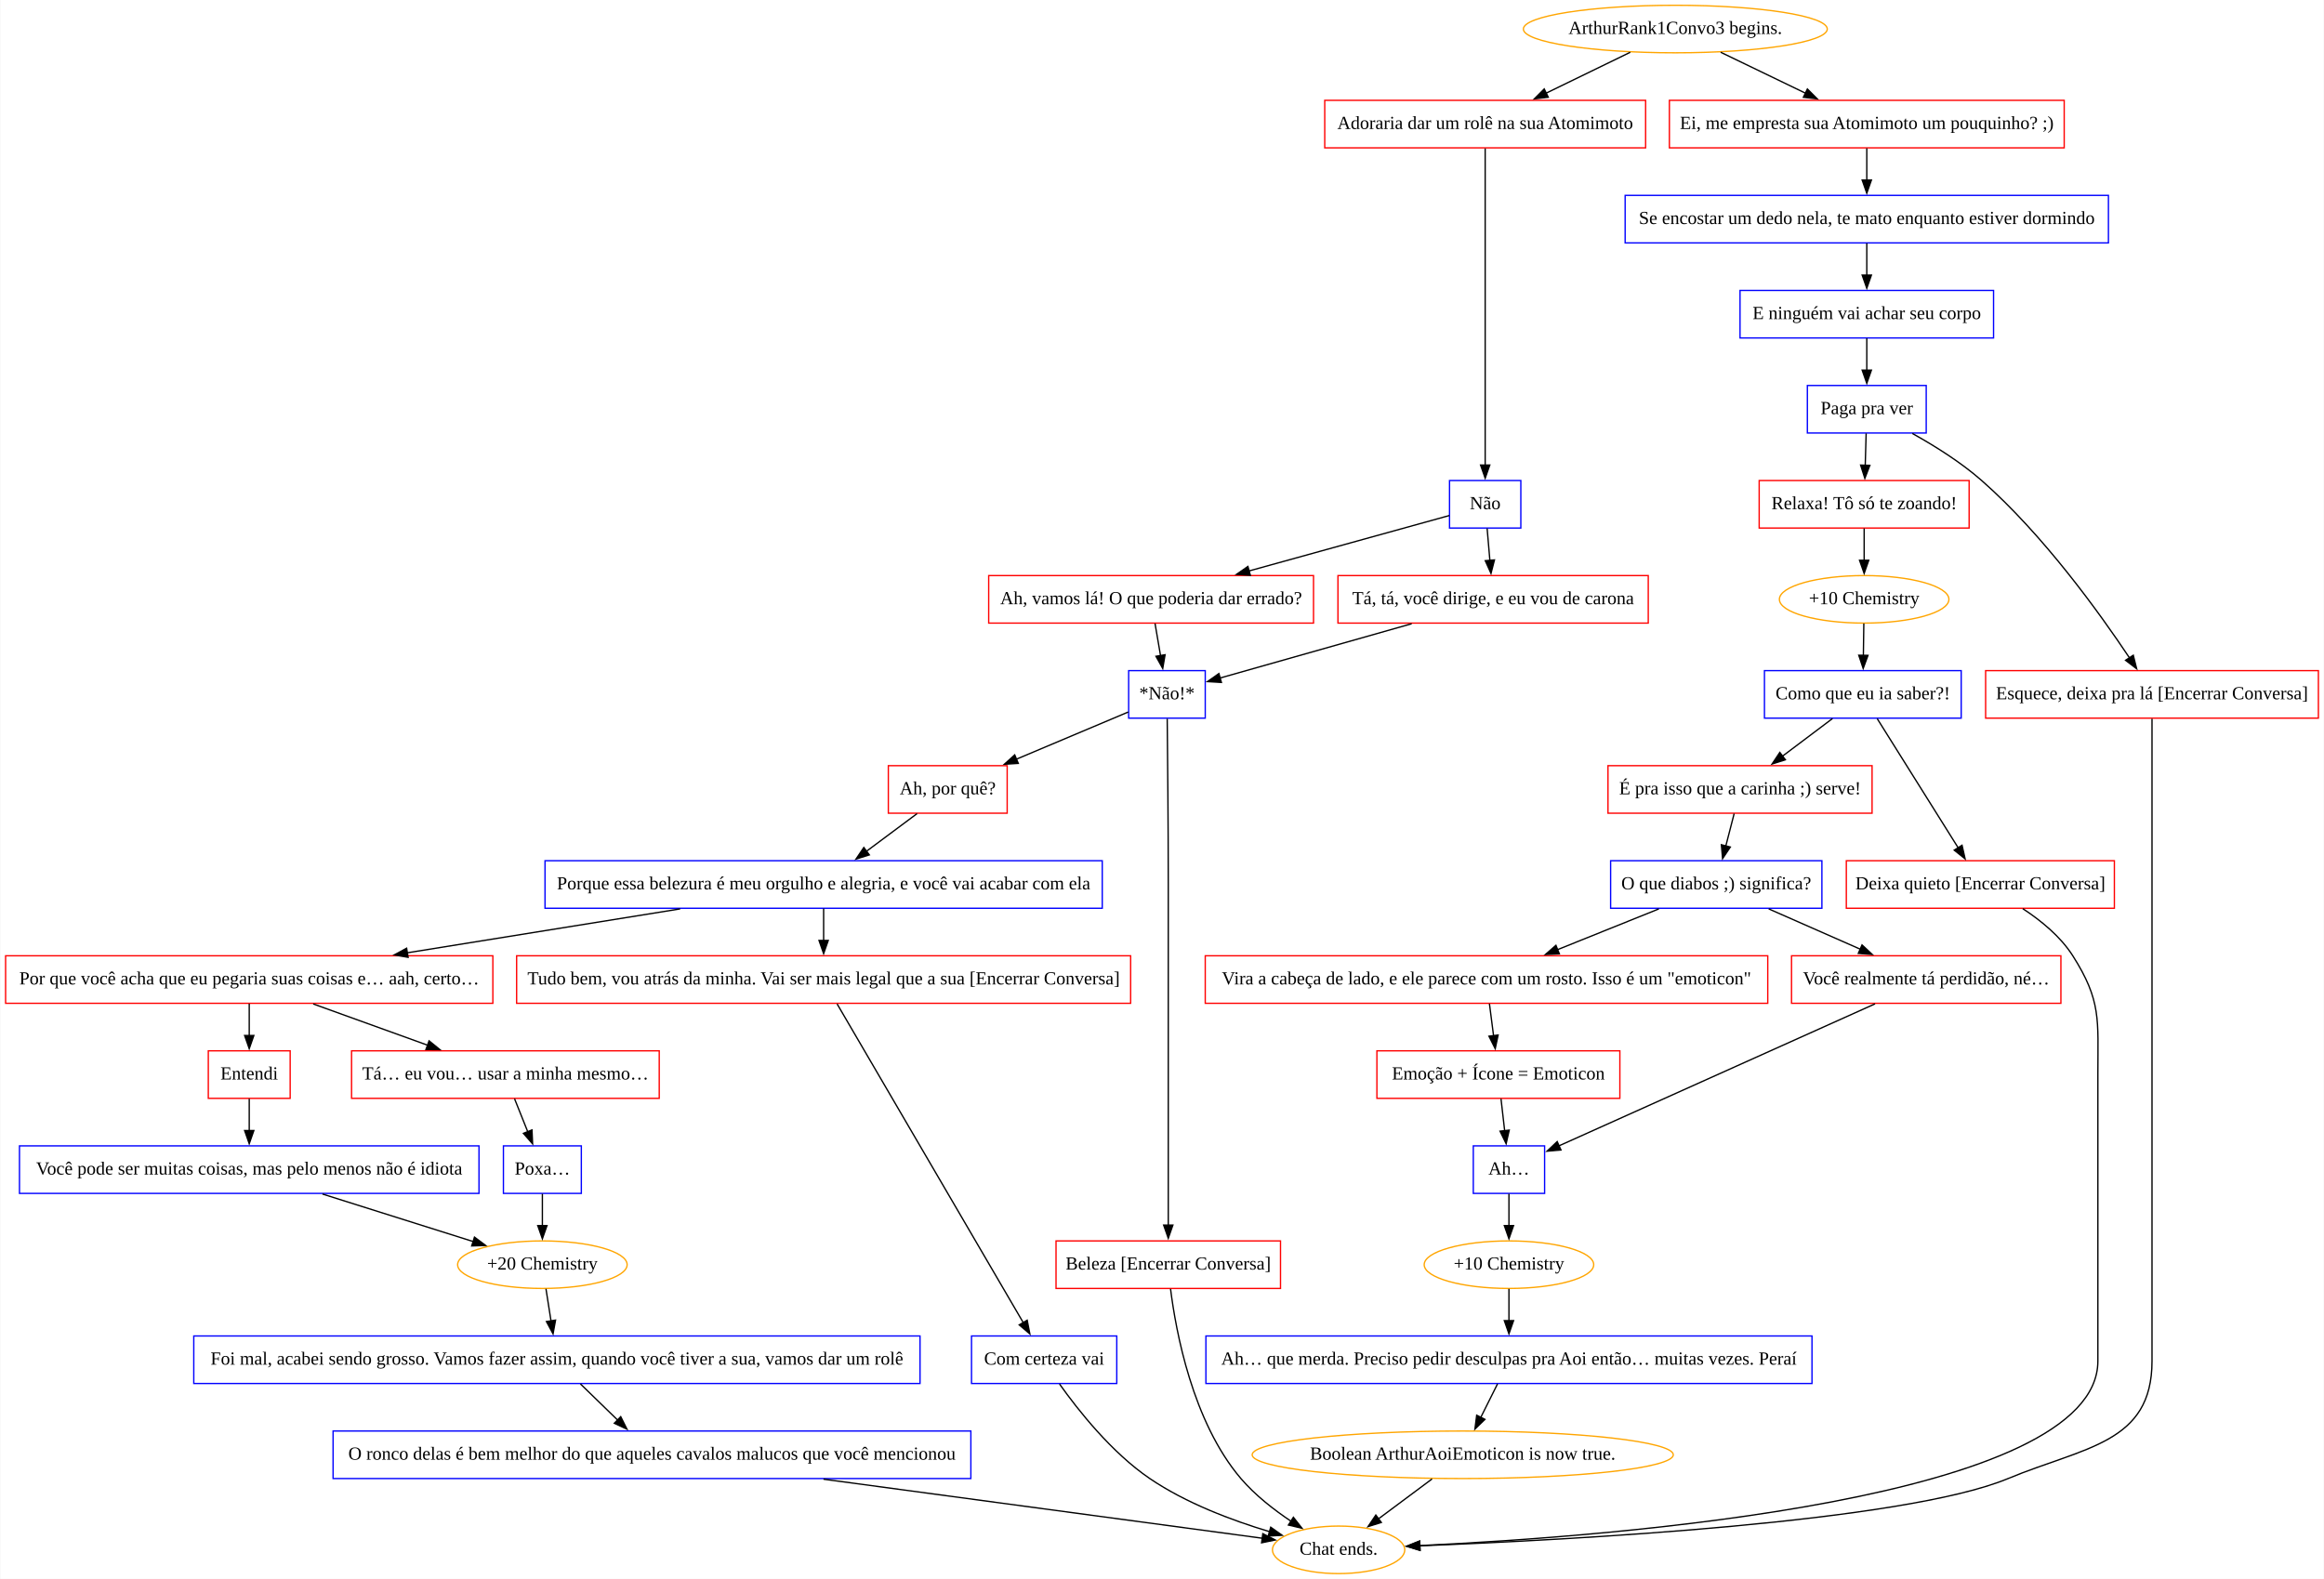
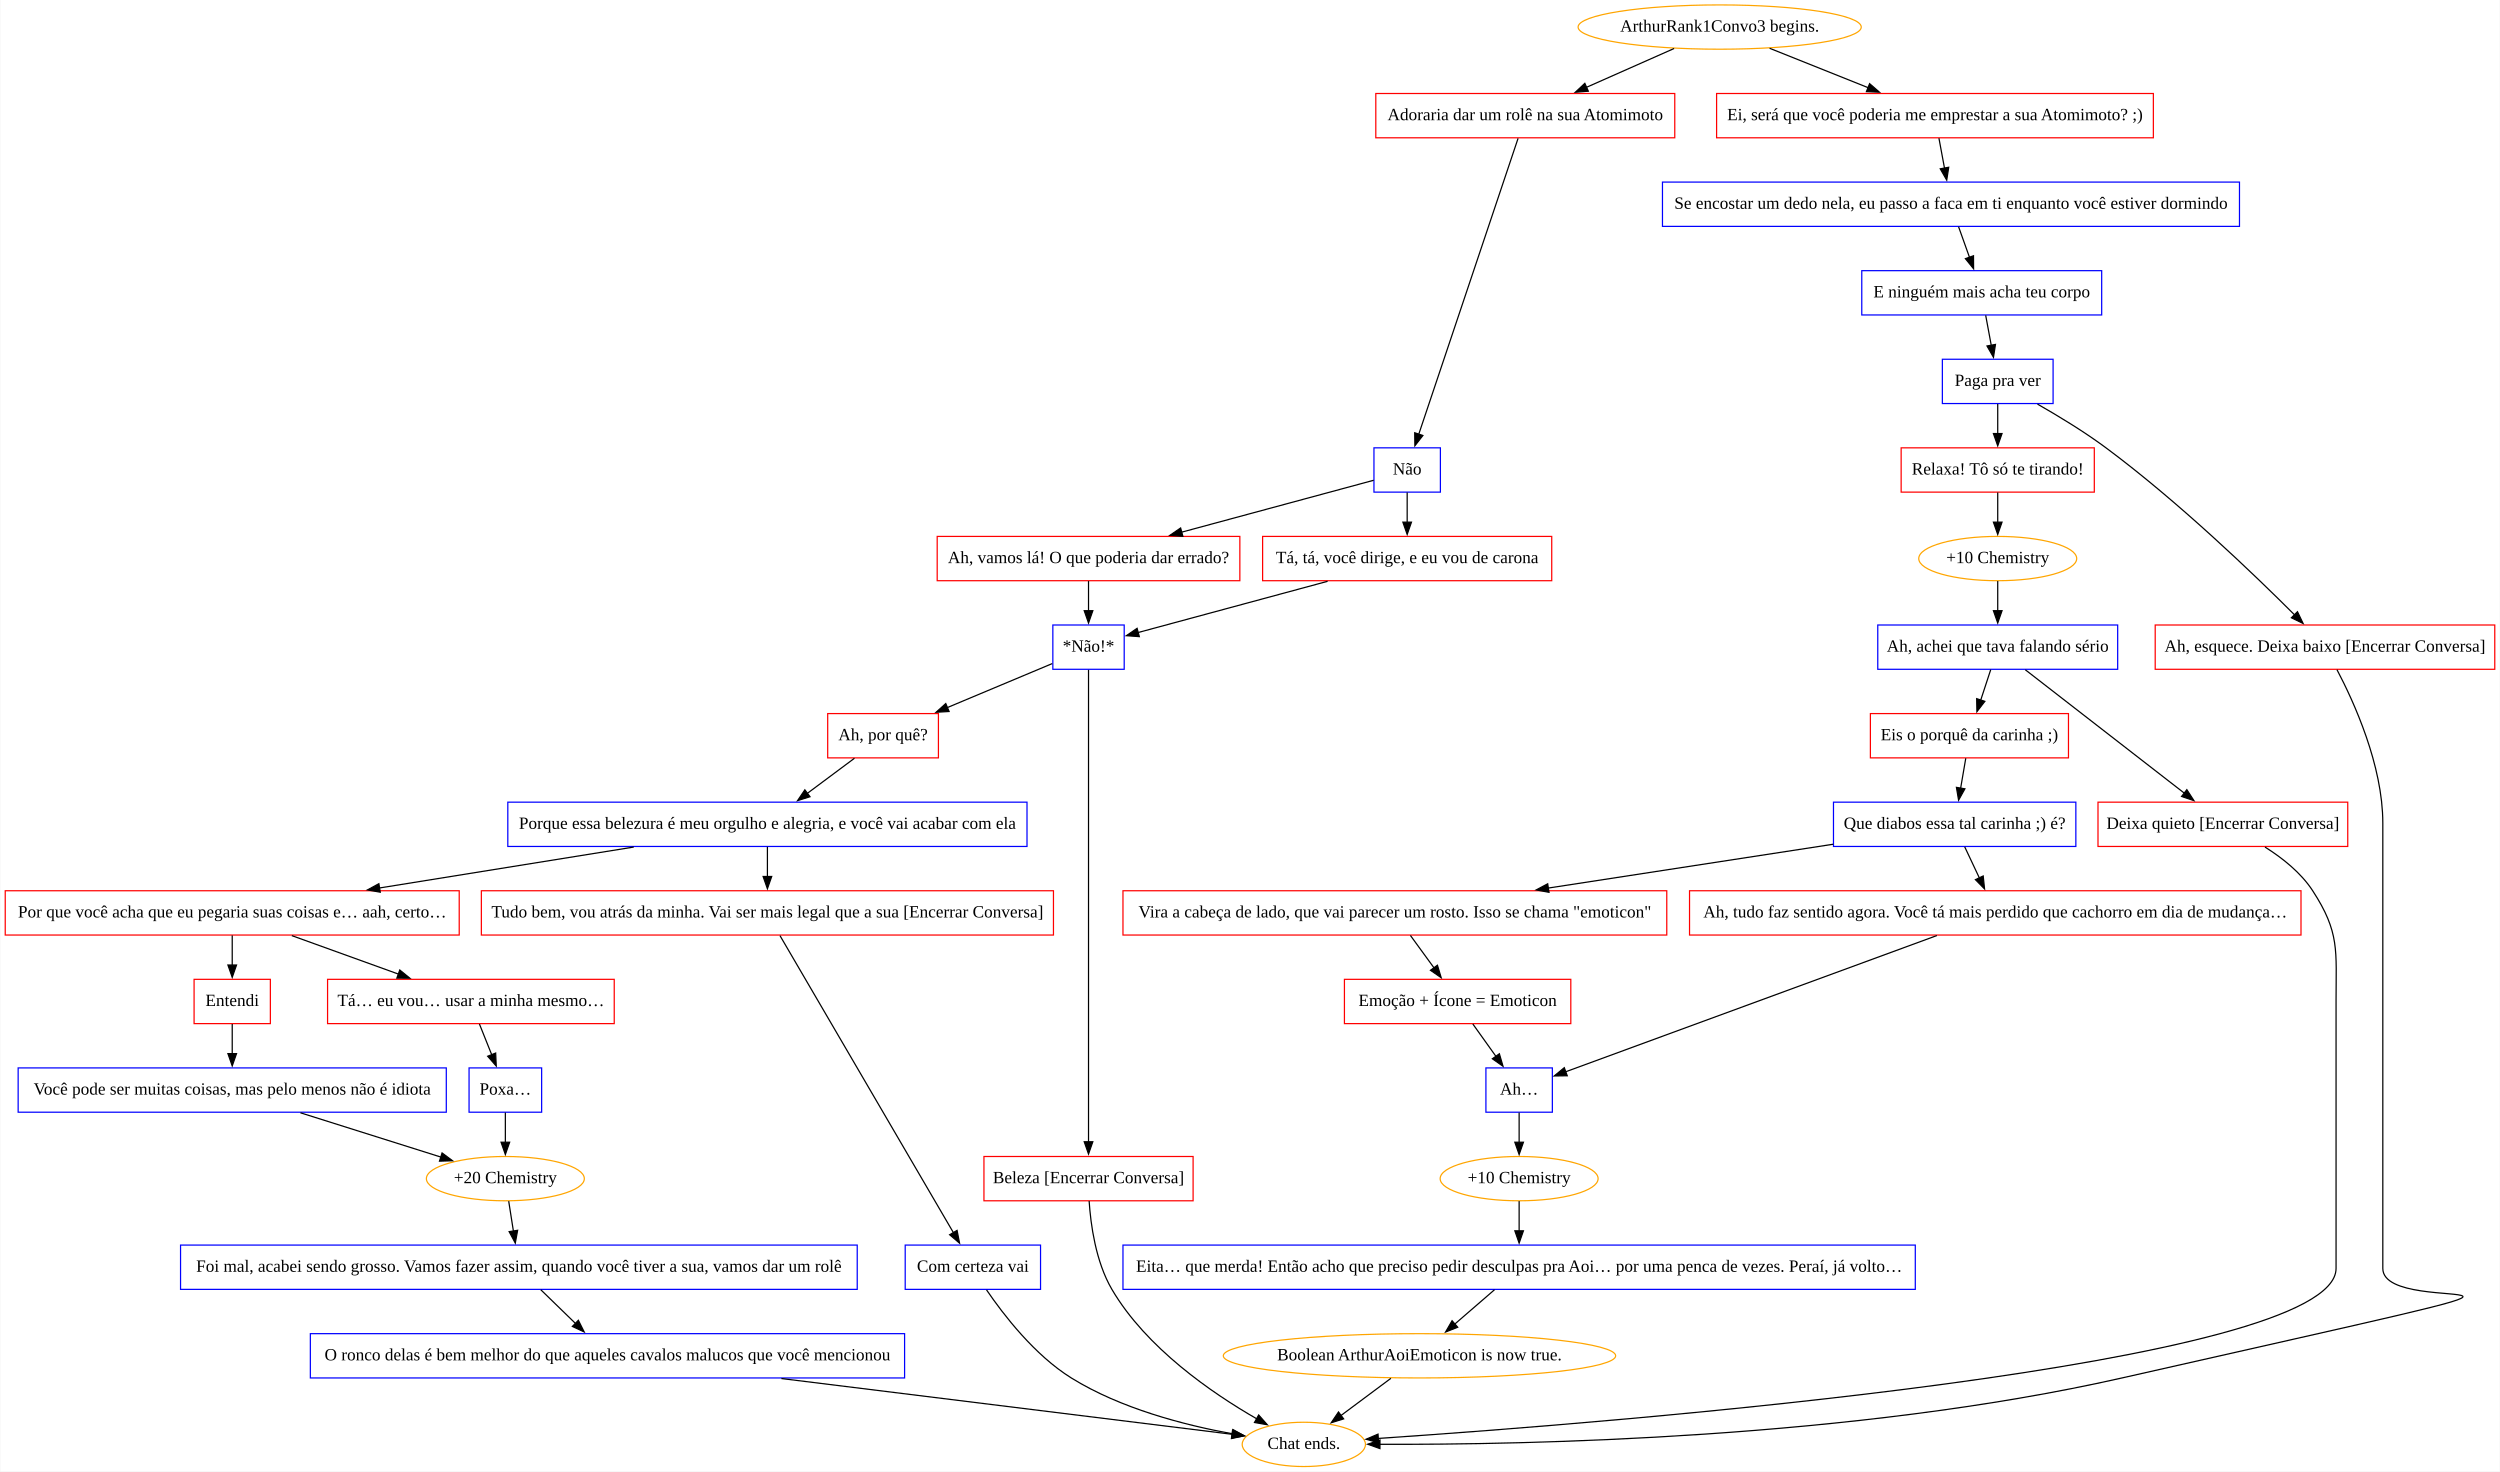
- <svg xmlns="http://www.w3.org/2000/svg" width="1760pt" height="1196pt" viewBox="0.00 0.00 1759.50 1196.00">
+ <svg xmlns="http://www.w3.org/2000/svg" width="2032pt" height="1196pt" viewBox="0.00 0.00 2031.50 1196.00">
  <g id="graph0" class="graph" transform="scale(1 1) rotate(0) translate(4 1192)">
-     <polygon fill="white" stroke="none" points="-4,4 -4,-1192 1755.5,-1192 1755.5,4 -4,4" />
+     <polygon fill="white" stroke="none" points="-4,4 -4,-1192 2027.5,-1192 2027.5,4 -4,4" />
    <g id="node1" class="node">
-       <ellipse fill="none" stroke="orange" cx="1264.5" cy="-1170" rx="115.08" ry="18" />
-       <text text-anchor="middle" x="1264.5" y="-1166.3" font-family="Times New Roman,serif" font-size="14.00">ArthurRank1Convo3 begins.</text>
+       <ellipse fill="none" stroke="orange" cx="1393.5" cy="-1170" rx="115.08" ry="18" />
+       <text text-anchor="middle" x="1393.5" y="-1166.3" font-family="Times New Roman,serif" font-size="14.00">ArthurRank1Convo3 begins.</text>
    </g>
    <g id="node2" class="node">
-       <polygon fill="none" stroke="red" points="1242,-1116 999,-1116 999,-1080 1242,-1080 1242,-1116" />
-       <text text-anchor="middle" x="1120.5" y="-1094.3" font-family="Times New Roman,serif" font-size="14.00">Adoraria dar um rolê na sua Atomimoto </text>
+       <polygon fill="none" stroke="red" points="1357,-1116 1114,-1116 1114,-1080 1357,-1080 1357,-1116" />
+       <text text-anchor="middle" x="1235.5" y="-1094.3" font-family="Times New Roman,serif" font-size="14.00">Adoraria dar um rolê na sua Atomimoto </text>
    </g>
    <g id="edge1" class="edge">
-       <path fill="none" stroke="black" d="M1230.37,-1152.41C1211.31,-1143.14 1187.28,-1131.46 1166.57,-1121.39" />
-       <polygon fill="black" stroke="black" points="1168.28,-1118.33 1157.75,-1117.11 1165.22,-1124.63 1168.28,-1118.33" />
+       <path fill="none" stroke="black" d="M1356.46,-1152.59C1335.18,-1143.16 1308.18,-1131.2 1285.09,-1120.97" />
+       <polygon fill="black" stroke="black" points="1286.74,-1117.87 1276.18,-1117.02 1283.9,-1124.27 1286.74,-1117.87" />
    </g>
    <g id="node3" class="node">
-       <polygon fill="none" stroke="red" points="1559,-1116 1260,-1116 1260,-1080 1559,-1080 1559,-1116" />
-       <text text-anchor="middle" x="1409.5" y="-1094.3" font-family="Times New Roman,serif" font-size="14.00">Ei, me empresta sua Atomimoto um pouquinho? ;)</text>
+       <polygon fill="none" stroke="red" points="1746,-1116 1391,-1116 1391,-1080 1746,-1080 1746,-1116" />
+       <text text-anchor="middle" x="1568.5" y="-1094.3" font-family="Times New Roman,serif" font-size="14.00">Ei, será que você poderia me emprestar a sua Atomimoto? ;)</text>
    </g>
    <g id="edge2" class="edge">
-       <path fill="none" stroke="black" d="M1298.86,-1152.41C1318.06,-1143.14 1342.25,-1131.46 1363.11,-1121.39" />
-       <polygon fill="black" stroke="black" points="1364.51,-1124.6 1372,-1117.1 1361.47,-1118.3 1364.51,-1124.6" />
+       <path fill="none" stroke="black" d="M1434.09,-1152.76C1457.96,-1143.22 1488.45,-1131.02 1514.35,-1120.66" />
+       <polygon fill="black" stroke="black" points="1515.37,-1124.02 1523.36,-1117.06 1512.77,-1117.52 1515.37,-1124.02" />
    </g>
    <g id="node4" class="node">
-       <polygon fill="none" stroke="blue" points="1147.5,-828 1093.5,-828 1093.5,-792 1147.5,-792 1147.5,-828" />
-       <text text-anchor="middle" x="1120.5" y="-806.3" font-family="Times New Roman,serif" font-size="14.00">Não </text>
+       <polygon fill="none" stroke="blue" points="1166.5,-828 1112.5,-828 1112.5,-792 1166.5,-792 1166.5,-828" />
+       <text text-anchor="middle" x="1139.5" y="-806.3" font-family="Times New Roman,serif" font-size="14.00">Não </text>
    </g>
    <g id="edge3" class="edge">
-       <path fill="none" stroke="black" d="M1120.5,-1079.54C1120.5,-1031.76 1120.5,-898.51 1120.5,-839.61" />
-       <polygon fill="black" stroke="black" points="1124,-839.75 1120.5,-829.75 1117,-839.75 1124,-839.75" />
+       <path fill="none" stroke="black" d="M1229.64,-1079.54C1213.53,-1031.56 1168.5,-897.39 1148.86,-838.88" />
+       <polygon fill="black" stroke="black" points="1152.27,-838.03 1145.77,-829.67 1145.63,-840.26 1152.27,-838.03" />
    </g>
    <g id="node5" class="node">
-       <polygon fill="none" stroke="blue" points="1592.5,-1044 1226.5,-1044 1226.5,-1008 1592.5,-1008 1592.5,-1044" />
-       <text text-anchor="middle" x="1409.5" y="-1022.3" font-family="Times New Roman,serif" font-size="14.00">Se encostar um dedo nela, te mato enquanto estiver dormindo </text>
+       <polygon fill="none" stroke="blue" points="1816,-1044 1347,-1044 1347,-1008 1816,-1008 1816,-1044" />
+       <text text-anchor="middle" x="1581.5" y="-1022.3" font-family="Times New Roman,serif" font-size="14.00">Se encostar um dedo nela, eu passo a faca em ti enquanto você estiver dormindo</text>
    </g>
    <g id="edge4" class="edge">
-       <path fill="none" stroke="black" d="M1409.5,-1079.7C1409.5,-1072.41 1409.5,-1063.73 1409.5,-1055.54" />
-       <polygon fill="black" stroke="black" points="1413,-1055.62 1409.5,-1045.62 1406,-1055.62 1413,-1055.62" />
+       <path fill="none" stroke="black" d="M1571.71,-1079.7C1573.08,-1072.32 1574.72,-1063.52 1576.25,-1055.25" />
+       <polygon fill="black" stroke="black" points="1579.66,-1056.06 1578.05,-1045.59 1572.78,-1054.79 1579.66,-1056.06" />
    </g>
    <g id="node6" class="node">
-       <polygon fill="none" stroke="red" points="990.5,-756 744.5,-756 744.5,-720 990.5,-720 990.5,-756" />
-       <text text-anchor="middle" x="867.5" y="-734.3" font-family="Times New Roman,serif" font-size="14.00">Ah, vamos lá! O que poderia dar errado?</text>
+       <polygon fill="none" stroke="red" points="1003.5,-756 757.5,-756 757.5,-720 1003.5,-720 1003.5,-756" />
+       <text text-anchor="middle" x="880.5" y="-734.3" font-family="Times New Roman,serif" font-size="14.00">Ah, vamos lá! O que poderia dar errado?</text>
    </g>
    <g id="edge5" class="edge">
-       <path fill="none" stroke="black" d="M1093.42,-801.51C1057.5,-791.57 992.67,-773.63 941.65,-759.51" />
-       <polygon fill="black" stroke="black" points="942.68,-756.17 932.11,-756.88 940.82,-762.92 942.68,-756.17" />
+       <path fill="none" stroke="black" d="M1112.27,-801.64C1075.53,-791.71 1008.64,-773.63 956.13,-759.44" />
+       <polygon fill="black" stroke="black" points="957.19,-756.1 946.62,-756.87 955.36,-762.86 957.19,-756.1" />
    </g>
    <g id="node7" class="node">
-       <polygon fill="none" stroke="red" points="1244,-756 1009,-756 1009,-720 1244,-720 1244,-756" />
-       <text text-anchor="middle" x="1126.5" y="-734.3" font-family="Times New Roman,serif" font-size="14.00">Tá, tá, você dirige, e eu vou de carona </text>
+       <polygon fill="none" stroke="red" points="1257,-756 1022,-756 1022,-720 1257,-720 1257,-756" />
+       <text text-anchor="middle" x="1139.5" y="-734.3" font-family="Times New Roman,serif" font-size="14.00">Tá, tá, você dirige, e eu vou de carona </text>
    </g>
    <g id="edge6" class="edge">
-       <path fill="none" stroke="black" d="M1121.98,-791.7C1122.61,-784.41 1123.35,-775.73 1124.05,-767.54" />
-       <polygon fill="black" stroke="black" points="1127.54,-767.87 1124.9,-757.61 1120.56,-767.28 1127.54,-767.87" />
+       <path fill="none" stroke="black" d="M1139.5,-791.7C1139.5,-784.41 1139.5,-775.73 1139.5,-767.54" />
+       <polygon fill="black" stroke="black" points="1143,-767.62 1139.5,-757.62 1136,-767.62 1143,-767.62" />
    </g>
    <g id="node8" class="node">
-       <polygon fill="none" stroke="blue" points="1505.5,-972 1313.5,-972 1313.5,-936 1505.5,-936 1505.5,-972" />
-       <text text-anchor="middle" x="1409.5" y="-950.3" font-family="Times New Roman,serif" font-size="14.00">E ninguém vai achar seu corpo </text>
+       <polygon fill="none" stroke="blue" points="1704,-972 1509,-972 1509,-936 1704,-936 1704,-972" />
+       <text text-anchor="middle" x="1606.5" y="-950.3" font-family="Times New Roman,serif" font-size="14.00">E ninguém mais acha teu corpo </text>
    </g>
    <g id="edge7" class="edge">
-       <path fill="none" stroke="black" d="M1409.5,-1007.7C1409.5,-1000.41 1409.5,-991.73 1409.5,-983.54" />
-       <polygon fill="black" stroke="black" points="1413,-983.62 1409.5,-973.62 1406,-983.62 1413,-983.62" />
+       <path fill="none" stroke="black" d="M1587.68,-1007.7C1590.37,-1000.15 1593.6,-991.12 1596.61,-982.68" />
+       <polygon fill="black" stroke="black" points="1599.81,-984.12 1599.88,-973.53 1593.22,-981.77 1599.81,-984.12" />
    </g>
    <g id="node9" class="node">
-       <polygon fill="none" stroke="blue" points="908.5,-684 850.5,-684 850.5,-648 908.5,-648 908.5,-684" />
-       <text text-anchor="middle" x="879.5" y="-662.3" font-family="Times New Roman,serif" font-size="14.00">*Não!*</text>
+       <polygon fill="none" stroke="blue" points="909.5,-684 851.5,-684 851.5,-648 909.5,-648 909.5,-684" />
+       <text text-anchor="middle" x="880.5" y="-662.3" font-family="Times New Roman,serif" font-size="14.00">*Não!*</text>
    </g>
    <g id="edge8" class="edge">
-       <path fill="none" stroke="black" d="M870.47,-719.7C871.73,-712.32 873.24,-703.52 874.66,-695.25" />
-       <polygon fill="black" stroke="black" points="878.07,-696.04 876.31,-685.6 871.17,-694.86 878.07,-696.04" />
+       <path fill="none" stroke="black" d="M880.5,-719.7C880.5,-712.41 880.5,-703.73 880.5,-695.54" />
+       <polygon fill="black" stroke="black" points="884,-695.62 880.5,-685.62 877,-695.62 884,-695.62" />
    </g>
    <g id="edge9" class="edge">
-       <path fill="none" stroke="black" d="M1064.81,-719.52C1019.42,-706.65 959.03,-689.54 919.71,-678.4" />
-       <polygon fill="black" stroke="black" points="920.75,-675.05 910.18,-675.69 918.85,-681.79 920.75,-675.05" />
+       <path fill="none" stroke="black" d="M1074.81,-719.52C1026.47,-706.45 961.88,-689 920.73,-677.87" />
+       <polygon fill="black" stroke="black" points="921.8,-674.54 911.24,-675.31 919.98,-681.3 921.8,-674.54" />
    </g>
    <g id="node10" class="node">
-       <polygon fill="none" stroke="blue" points="1454.5,-900 1364.5,-900 1364.5,-864 1454.5,-864 1454.5,-900" />
-       <text text-anchor="middle" x="1409.5" y="-878.3" font-family="Times New Roman,serif" font-size="14.00">Paga pra ver </text>
+       <polygon fill="none" stroke="blue" points="1664.5,-900 1574.5,-900 1574.5,-864 1664.5,-864 1664.5,-900" />
+       <text text-anchor="middle" x="1619.5" y="-878.3" font-family="Times New Roman,serif" font-size="14.00">Paga pra ver </text>
    </g>
    <g id="edge10" class="edge">
-       <path fill="none" stroke="black" d="M1409.5,-935.7C1409.5,-928.41 1409.5,-919.73 1409.5,-911.54" />
-       <polygon fill="black" stroke="black" points="1413,-911.62 1409.5,-901.62 1406,-911.62 1413,-911.62" />
+       <path fill="none" stroke="black" d="M1609.71,-935.7C1611.08,-928.32 1612.72,-919.52 1614.25,-911.25" />
+       <polygon fill="black" stroke="black" points="1617.66,-912.06 1616.05,-901.59 1610.78,-910.79 1617.66,-912.06" />
    </g>
    <g id="node11" class="node">
      <polygon fill="none" stroke="red" points="758.5,-612 668.5,-612 668.5,-576 758.5,-576 758.5,-612" />
      <text text-anchor="middle" x="713.5" y="-590.3" font-family="Times New Roman,serif" font-size="14.00">Ah, por quê?</text>
    </g>
    <g id="edge11" class="edge">
-       <path fill="none" stroke="black" d="M850.2,-652.65C826.77,-642.76 793.31,-628.66 765.37,-616.87" />
-       <polygon fill="black" stroke="black" points="766.93,-613.73 756.35,-613.07 764.21,-620.18 766.93,-613.73" />
+       <path fill="none" stroke="black" d="M851.03,-652.65C827.45,-642.76 793.79,-628.66 765.68,-616.87" />
+       <polygon fill="black" stroke="black" points="767.18,-613.7 756.6,-613.07 764.47,-620.16 767.18,-613.7" />
    </g>
    <g id="node12" class="node">
      <polygon fill="none" stroke="red" points="965.5,-252 795.5,-252 795.5,-216 965.5,-216 965.5,-252" />
      <text text-anchor="middle" x="880.5" y="-230.3" font-family="Times New Roman,serif" font-size="14.00">Beleza [Encerrar Conversa]</text>
    </g>
    <g id="edge12" class="edge">
-       <path fill="none" stroke="black" d="M879.7,-647.51C879.99,-620.71 880.5,-567.87 880.5,-523 880.5,-523 880.5,-523 880.5,-377 880.5,-337.74 880.5,-292.38 880.5,-263.69" />
+       <path fill="none" stroke="black" d="M880.5,-647.51C880.5,-620.71 880.5,-567.87 880.5,-523 880.5,-523 880.5,-523 880.5,-377 880.5,-337.74 880.5,-292.38 880.5,-263.69" />
      <polygon fill="black" stroke="black" points="884,-264 880.5,-254 877,-264 884,-264" />
    </g>
    <g id="node13" class="node">
-       <polygon fill="none" stroke="red" points="1487,-828 1328,-828 1328,-792 1487,-792 1487,-828" />
-       <text text-anchor="middle" x="1407.5" y="-806.3" font-family="Times New Roman,serif" font-size="14.00">Relaxa! Tô só te zoando!</text>
+       <polygon fill="none" stroke="red" points="1698,-828 1541,-828 1541,-792 1698,-792 1698,-828" />
+       <text text-anchor="middle" x="1619.5" y="-806.3" font-family="Times New Roman,serif" font-size="14.00">Relaxa! Tô só te tirando!</text>
    </g>
    <g id="edge13" class="edge">
-       <path fill="none" stroke="black" d="M1409.01,-863.7C1408.8,-856.41 1408.55,-847.73 1408.32,-839.54" />
-       <polygon fill="black" stroke="black" points="1411.82,-839.51 1408.03,-829.62 1404.82,-839.71 1411.82,-839.51" />
+       <path fill="none" stroke="black" d="M1619.5,-863.7C1619.5,-856.41 1619.5,-847.73 1619.5,-839.54" />
+       <polygon fill="black" stroke="black" points="1623,-839.62 1619.5,-829.62 1616,-839.62 1623,-839.62" />
    </g>
    <g id="node14" class="node">
-       <polygon fill="none" stroke="red" points="1751.5,-684 1499.5,-684 1499.5,-648 1751.5,-648 1751.5,-684" />
-       <text text-anchor="middle" x="1625.5" y="-662.3" font-family="Times New Roman,serif" font-size="14.00">Esquece, deixa pra lá [Encerrar Conversa]</text>
+       <polygon fill="none" stroke="red" points="2023.5,-684 1747.5,-684 1747.5,-648 2023.5,-648 2023.5,-684" />
+       <text text-anchor="middle" x="1885.5" y="-662.3" font-family="Times New Roman,serif" font-size="14.00">Ah, esquece. Deixa baixo [Encerrar Conversa]</text>
    </g>
    <g id="edge14" class="edge">
-       <path fill="none" stroke="black" d="M1444,-863.65C1460.78,-854.33 1480.69,-841.9 1496.5,-828 1543.26,-786.89 1586,-727.37 1608.62,-693.4" />
-       <polygon fill="black" stroke="black" points="1611.31,-695.67 1613.88,-685.4 1605.46,-691.83 1611.31,-695.67" />
+       <path fill="none" stroke="black" d="M1651.82,-863.54C1668.88,-853.82 1689.89,-841.08 1707.5,-828 1766.1,-784.49 1827.84,-725.15 1860.99,-692.01" />
+       <polygon fill="black" stroke="black" points="1863.14,-694.81 1867.71,-685.25 1858.18,-689.87 1863.14,-694.81" />
    </g>
    <g id="node15" class="node">
      <polygon fill="none" stroke="blue" points="830.5,-540 408.5,-540 408.5,-504 830.5,-504 830.5,-540" />
      <text text-anchor="middle" x="619.5" y="-518.3" font-family="Times New Roman,serif" font-size="14.00">Porque essa belezura é meu orgulho e alegria, e você vai acabar com ela </text>
    </g>
    <g id="edge15" class="edge">
      <path fill="none" stroke="black" d="M690.26,-575.7C678.63,-567.03 664.35,-556.4 651.68,-546.96" />
      <polygon fill="black" stroke="black" points="654.12,-544.42 644.01,-541.25 649.94,-550.03 654.12,-544.42" />
    </g>
    <g id="node16" class="node">
-       <ellipse fill="none" stroke="orange" cx="1009.5" cy="-18" rx="50.09" ry="18" />
-       <text text-anchor="middle" x="1009.5" y="-14.3" font-family="Times New Roman,serif" font-size="14.00">Chat ends.</text>
+       <ellipse fill="none" stroke="orange" cx="1055.5" cy="-18" rx="50.09" ry="18" />
+       <text text-anchor="middle" x="1055.5" y="-14.3" font-family="Times New Roman,serif" font-size="14.00">Chat ends.</text>
    </g>
    <g id="edge16" class="edge">
-       <path fill="none" stroke="black" d="M882.22,-215.68C886.22,-183.77 898.78,-115.03 935.5,-72 946.23,-59.43 960.55,-48.28 973.73,-39.49" />
-       <polygon fill="black" stroke="black" points="975.25,-42.68 981.78,-34.34 971.47,-36.78 975.25,-42.68" />
+       <path fill="none" stroke="black" d="M881,-215.78C882.23,-196.96 886.31,-166.49 899.5,-144 927.42,-96.38 980.86,-59.68 1017.34,-38.72" />
+       <polygon fill="black" stroke="black" points="1018.8,-41.91 1025.82,-33.96 1015.38,-35.8 1018.8,-41.91" />
    </g>
    <g id="node17" class="node">
-       <ellipse fill="none" stroke="orange" cx="1407.5" cy="-738" rx="64.19" ry="18" />
-       <text text-anchor="middle" x="1407.5" y="-734.3" font-family="Times New Roman,serif" font-size="14.00">+10 Chemistry</text>
+       <ellipse fill="none" stroke="orange" cx="1619.5" cy="-738" rx="64.19" ry="18" />
+       <text text-anchor="middle" x="1619.5" y="-734.3" font-family="Times New Roman,serif" font-size="14.00">+10 Chemistry</text>
    </g>
    <g id="edge17" class="edge">
-       <path fill="none" stroke="black" d="M1407.5,-791.7C1407.5,-784.41 1407.5,-775.73 1407.5,-767.54" />
-       <polygon fill="black" stroke="black" points="1411,-767.62 1407.5,-757.62 1404,-767.62 1411,-767.62" />
+       <path fill="none" stroke="black" d="M1619.5,-791.7C1619.5,-784.41 1619.5,-775.73 1619.5,-767.54" />
+       <polygon fill="black" stroke="black" points="1623,-767.62 1619.5,-757.62 1616,-767.62 1623,-767.62" />
    </g>
    <g id="edge18" class="edge">
-       <path fill="none" stroke="black" d="M1625.5,-647.51C1625.5,-620.71 1625.5,-567.87 1625.5,-523 1625.5,-523 1625.5,-523 1625.5,-161 1625.5,-98.46 1574.24,-96.03 1516.5,-72 1437.33,-39.04 1187.48,-25.61 1070.73,-21.03" />
-       <polygon fill="black" stroke="black" points="1071.16,-17.54 1061.03,-20.66 1070.89,-24.54 1071.16,-17.54" />
+       <path fill="none" stroke="black" d="M1895.24,-647.68C1909.01,-621.53 1932.5,-570 1932.5,-523 1932.5,-523 1932.5,-523 1932.5,-161 1932.5,-116.4 2176.43,-175.22 1720.5,-72 1502.68,-22.69 1235.7,-17.59 1117.2,-18.08" />
+       <polygon fill="black" stroke="black" points="1117.36,-14.58 1107.38,-18.14 1117.4,-21.58 1117.36,-14.58" />
    </g>
    <g id="node18" class="node">
      <polygon fill="none" stroke="red" points="369,-468 0,-468 0,-432 369,-432 369,-468" />
      <text text-anchor="middle" x="184.5" y="-446.3" font-family="Times New Roman,serif" font-size="14.00">Por que você acha que eu pegaria suas coisas e… aah, certo…</text>
    </g>
    <g id="edge19" class="edge">
      <path fill="none" stroke="black" d="M510.85,-503.52C447.93,-493.39 368.64,-480.63 303.96,-470.22" />
      <polygon fill="black" stroke="black" points="304.82,-466.82 294.39,-468.68 303.7,-473.73 304.82,-466.82" />
    </g>
    <g id="node19" class="node">
      <polygon fill="none" stroke="red" points="852,-468 387,-468 387,-432 852,-432 852,-468" />
      <text text-anchor="middle" x="619.5" y="-446.3" font-family="Times New Roman,serif" font-size="14.00">Tudo bem, vou atrás da minha. Vai ser mais legal que a sua [Encerrar Conversa]</text>
    </g>
    <g id="edge20" class="edge">
      <path fill="none" stroke="black" d="M619.5,-503.7C619.5,-496.41 619.5,-487.73 619.5,-479.54" />
      <polygon fill="black" stroke="black" points="623,-479.62 619.5,-469.62 616,-479.62 623,-479.62" />
    </g>
    <g id="node20" class="node">
-       <polygon fill="none" stroke="blue" points="1481,-684 1332,-684 1332,-648 1481,-648 1481,-684" />
-       <text text-anchor="middle" x="1406.5" y="-662.3" font-family="Times New Roman,serif" font-size="14.00">Como que eu ia saber?!</text>
+       <polygon fill="none" stroke="blue" points="1717,-684 1522,-684 1522,-648 1717,-648 1717,-684" />
+       <text text-anchor="middle" x="1619.5" y="-662.3" font-family="Times New Roman,serif" font-size="14.00">Ah, achei que tava falando sério</text>
    </g>
    <g id="edge21" class="edge">
-       <path fill="none" stroke="black" d="M1407.25,-719.7C1407.15,-712.41 1407.02,-703.73 1406.91,-695.54" />
-       <polygon fill="black" stroke="black" points="1410.41,-695.57 1406.77,-685.62 1403.41,-695.67 1410.41,-695.57" />
+       <path fill="none" stroke="black" d="M1619.5,-719.7C1619.5,-712.41 1619.5,-703.73 1619.5,-695.54" />
+       <polygon fill="black" stroke="black" points="1623,-695.62 1619.5,-685.62 1616,-695.62 1623,-695.62" />
    </g>
    <g id="node21" class="node">
      <polygon fill="none" stroke="red" points="215.5,-396 153.5,-396 153.5,-360 215.5,-360 215.5,-396" />
      <text text-anchor="middle" x="184.5" y="-374.3" font-family="Times New Roman,serif" font-size="14.00">Entendi </text>
    </g>
    <g id="edge22" class="edge">
      <path fill="none" stroke="black" d="M184.5,-431.7C184.5,-424.41 184.5,-415.73 184.5,-407.54" />
      <polygon fill="black" stroke="black" points="188,-407.62 184.5,-397.62 181,-407.62 188,-407.62" />
    </g>
    <g id="node22" class="node">
      <polygon fill="none" stroke="red" points="495,-396 262,-396 262,-360 495,-360 495,-396" />
      <text text-anchor="middle" x="378.5" y="-374.3" font-family="Times New Roman,serif" font-size="14.00">Tá… eu vou… usar a minha mesmo…</text>
    </g>
    <g id="edge23" class="edge">
      <path fill="none" stroke="black" d="M232.95,-431.52C259.21,-422.04 291.86,-410.26 319.58,-400.26" />
      <polygon fill="black" stroke="black" points="320.69,-403.58 328.9,-396.9 318.31,-397 320.69,-403.58" />
    </g>
    <g id="node23" class="node">
      <polygon fill="none" stroke="blue" points="841.5,-180 731.5,-180 731.5,-144 841.5,-144 841.5,-180" />
      <text text-anchor="middle" x="786.5" y="-158.3" font-family="Times New Roman,serif" font-size="14.00">Com certeza vai </text>
    </g>
    <g id="edge24" class="edge">
      <path fill="none" stroke="black" d="M629.7,-431.54C657.83,-383.36 736.71,-248.27 770.65,-190.15" />
      <polygon fill="black" stroke="black" points="773.65,-191.94 775.68,-181.54 767.61,-188.41 773.65,-191.94" />
    </g>
    <g id="node24" class="node">
-       <polygon fill="none" stroke="red" points="1413.5,-612 1213.5,-612 1213.5,-576 1413.5,-576 1413.5,-612" />
-       <text text-anchor="middle" x="1313.5" y="-590.3" font-family="Times New Roman,serif" font-size="14.00">É pra isso que a carinha ;) serve!</text>
+       <polygon fill="none" stroke="red" points="1677,-612 1516,-612 1516,-576 1677,-576 1677,-612" />
+       <text text-anchor="middle" x="1596.5" y="-590.3" font-family="Times New Roman,serif" font-size="14.00">Eis o porquê da carinha ;)</text>
    </g>
    <g id="edge25" class="edge">
-       <path fill="none" stroke="black" d="M1383.51,-647.7C1372.11,-639.11 1358.15,-628.61 1345.7,-619.24" />
-       <polygon fill="black" stroke="black" points="1347.85,-616.47 1337.76,-613.26 1343.64,-622.07 1347.85,-616.47" />
+       <path fill="none" stroke="black" d="M1613.81,-647.7C1611.36,-640.24 1608.43,-631.32 1605.69,-622.97" />
+       <polygon fill="black" stroke="black" points="1609.04,-621.95 1602.59,-613.54 1602.39,-624.14 1609.04,-621.95" />
    </g>
    <g id="node25" class="node">
-       <polygon fill="none" stroke="red" points="1597,-540 1394,-540 1394,-504 1597,-504 1597,-540" />
-       <text text-anchor="middle" x="1495.5" y="-518.3" font-family="Times New Roman,serif" font-size="14.00">Deixa quieto [Encerrar Conversa]</text>
+       <polygon fill="none" stroke="red" points="1904,-540 1701,-540 1701,-504 1904,-504 1904,-540" />
+       <text text-anchor="middle" x="1802.5" y="-518.3" font-family="Times New Roman,serif" font-size="14.00">Deixa quieto [Encerrar Conversa]</text>
    </g>
    <g id="edge26" class="edge">
-       <path fill="none" stroke="black" d="M1417.41,-647.59C1432.78,-623.08 1460.91,-578.19 1478.88,-549.52" />
-       <polygon fill="black" stroke="black" points="1481.63,-551.73 1483.97,-541.39 1475.7,-548.01 1481.63,-551.73" />
+       <path fill="none" stroke="black" d="M1641.94,-647.59C1674.41,-622.4 1734.61,-575.68 1771.36,-547.17" />
+       <polygon fill="black" stroke="black" points="1773.21,-550.16 1778.97,-541.26 1768.92,-544.63 1773.21,-550.16" />
    </g>
    <g id="node26" class="node">
      <polygon fill="none" stroke="blue" points="358.5,-324 10.5,-324 10.5,-288 358.5,-288 358.5,-324" />
      <text text-anchor="middle" x="184.5" y="-302.3" font-family="Times New Roman,serif" font-size="14.00">Você pode ser muitas coisas, mas pelo menos não é idiota </text>
    </g>
    <g id="edge27" class="edge">
      <path fill="none" stroke="black" d="M184.5,-359.7C184.5,-352.41 184.5,-343.73 184.5,-335.54" />
      <polygon fill="black" stroke="black" points="188,-335.62 184.5,-325.62 181,-335.62 188,-335.62" />
    </g>
    <g id="node27" class="node">
      <polygon fill="none" stroke="blue" points="436,-324 377,-324 377,-288 436,-288 436,-324" />
      <text text-anchor="middle" x="406.5" y="-302.3" font-family="Times New Roman,serif" font-size="14.00">Poxa…</text>
    </g>
    <g id="edge28" class="edge">
      <path fill="none" stroke="black" d="M385.42,-359.7C388.44,-352.15 392.05,-343.12 395.43,-334.68" />
      <polygon fill="black" stroke="black" points="398.63,-336.09 399.1,-325.51 392.13,-333.49 398.63,-336.09" />
    </g>
    <g id="edge29" class="edge">
-       <path fill="none" stroke="black" d="M798.13,-143.63C812.2,-123.81 837.63,-91.61 866.5,-72 893.95,-53.35 928.81,-40.25 957.24,-31.75" />
-       <polygon fill="black" stroke="black" points="958.09,-35.15 966.73,-29.02 956.15,-28.42 958.09,-35.15" />
+       <path fill="none" stroke="black" d="M797.61,-143.57C811.37,-123.38 836.68,-90.53 866.5,-72 906.41,-47.2 958.16,-33.74 997.42,-26.6" />
+       <polygon fill="black" stroke="black" points="997.9,-30.07 1007.16,-24.92 996.71,-23.17 997.9,-30.07" />
    </g>
    <g id="node28" class="node">
-       <polygon fill="none" stroke="blue" points="1375.5,-540 1215.5,-540 1215.5,-504 1375.5,-504 1375.5,-540" />
-       <text text-anchor="middle" x="1295.5" y="-518.3" font-family="Times New Roman,serif" font-size="14.00">O que diabos ;) significa?</text>
+       <polygon fill="none" stroke="blue" points="1683,-540 1486,-540 1486,-504 1683,-504 1683,-540" />
+       <text text-anchor="middle" x="1584.5" y="-518.3" font-family="Times New Roman,serif" font-size="14.00">Que diabos essa tal carinha ;) é?</text>
    </g>
    <g id="edge30" class="edge">
-       <path fill="none" stroke="black" d="M1309.05,-575.7C1307.15,-568.32 1304.89,-559.52 1302.76,-551.25" />
-       <polygon fill="black" stroke="black" points="1306.16,-550.38 1300.28,-541.57 1299.38,-552.13 1306.16,-550.38" />
+       <path fill="none" stroke="black" d="M1593.53,-575.7C1592.27,-568.32 1590.76,-559.52 1589.34,-551.25" />
+       <polygon fill="black" stroke="black" points="1592.83,-550.86 1587.69,-541.6 1585.93,-552.04 1592.83,-550.86" />
    </g>
    <g id="edge31" class="edge">
-       <path fill="none" stroke="black" d="M1527.61,-503.7C1541.27,-494.78 1556.17,-482.66 1565.5,-468 1587.21,-433.87 1584.5,-419.45 1584.5,-379 1584.5,-379 1584.5,-379 1584.5,-161 1584.5,-56.03 1218.72,-28.17 1070.64,-21.2" />
-       <polygon fill="black" stroke="black" points="1071.18,-17.72 1061.03,-20.76 1070.86,-24.71 1071.18,-17.72" />
+       <path fill="none" stroke="black" d="M1836.73,-503.52C1850.77,-494.69 1865.94,-482.71 1875.5,-468 1897.55,-434.09 1894.5,-419.45 1894.5,-379 1894.5,-379 1894.5,-379 1894.5,-161 1894.5,-81.96 1308.2,-35.84 1115.83,-22.83" />
+       <polygon fill="black" stroke="black" points="1116.26,-19.35 1106.05,-22.18 1115.8,-26.34 1116.26,-19.35" />
    </g>
    <g id="node29" class="node">
      <ellipse fill="none" stroke="orange" cx="406.5" cy="-234" rx="64.19" ry="18" />
      <text text-anchor="middle" x="406.5" y="-230.3" font-family="Times New Roman,serif" font-size="14.00">+20 Chemistry</text>
    </g>
    <g id="edge32" class="edge">
      <path fill="none" stroke="black" d="M239.95,-287.52C274.94,-276.48 319.87,-262.32 354.24,-251.48" />
      <polygon fill="black" stroke="black" points="355.07,-254.89 363.56,-248.54 352.97,-248.21 355.07,-254.89" />
    </g>
    <g id="edge33" class="edge">
      <path fill="none" stroke="black" d="M406.5,-287.7C406.5,-280.41 406.5,-271.73 406.5,-263.54" />
      <polygon fill="black" stroke="black" points="410,-263.62 406.5,-253.62 403,-263.62 410,-263.62" />
    </g>
    <g id="node30" class="node">
-       <polygon fill="none" stroke="red" points="1334.5,-468 908.5,-468 908.5,-432 1334.5,-432 1334.5,-468" />
-       <text text-anchor="middle" x="1121.5" y="-446.3" font-family="Times New Roman,serif" font-size="14.00">Vira a cabeça de lado, e ele parece com um rosto. Isso é um "emoticon" </text>
+       <polygon fill="none" stroke="red" points="1350.5,-468 908.5,-468 908.5,-432 1350.5,-432 1350.5,-468" />
+       <text text-anchor="middle" x="1129.5" y="-446.3" font-family="Times New Roman,serif" font-size="14.00">Vira a cabeça de lado, que vai parecer um rosto. Isso se chama "emoticon" </text>
    </g>
    <g id="edge34" class="edge">
-       <path fill="none" stroke="black" d="M1252.04,-503.52C1228.81,-494.17 1199.99,-482.57 1175.34,-472.66" />
-       <polygon fill="black" stroke="black" points="1176.69,-469.43 1166.11,-468.95 1174.08,-475.93 1176.69,-469.43" />
+       <path fill="none" stroke="black" d="M1485.77,-505.81C1417.78,-495.35 1326.9,-481.37 1253.95,-470.15" />
+       <polygon fill="black" stroke="black" points="1254.78,-466.73 1244.36,-468.67 1253.71,-473.65 1254.78,-466.73" />
    </g>
    <g id="node31" class="node">
-       <polygon fill="none" stroke="red" points="1556.5,-468 1352.5,-468 1352.5,-432 1556.5,-432 1556.5,-468" />
-       <text text-anchor="middle" x="1454.5" y="-446.3" font-family="Times New Roman,serif" font-size="14.00">Você realmente tá perdidão, né…</text>
+       <polygon fill="none" stroke="red" points="1866,-468 1369,-468 1369,-432 1866,-432 1866,-468" />
+       <text text-anchor="middle" x="1617.5" y="-446.3" font-family="Times New Roman,serif" font-size="14.00">Ah, tudo faz sentido agora. Você tá mais perdido que cachorro em dia de mudança…</text>
    </g>
    <g id="edge35" class="edge">
-       <path fill="none" stroke="black" d="M1335.21,-503.52C1356.25,-494.25 1382.31,-482.78 1404.69,-472.93" />
-       <polygon fill="black" stroke="black" points="1405.89,-476.22 1413.63,-468.99 1403.07,-469.82 1405.89,-476.22" />
+       <path fill="none" stroke="black" d="M1592.66,-503.7C1596.25,-496.07 1600.57,-486.92 1604.58,-478.4" />
+       <polygon fill="black" stroke="black" points="1607.69,-480.01 1608.79,-469.47 1601.36,-477.03 1607.69,-480.01" />
    </g>
    <g id="node32" class="node">
      <polygon fill="none" stroke="blue" points="692.5,-180 142.5,-180 142.5,-144 692.5,-144 692.5,-180" />
      <text text-anchor="middle" x="417.5" y="-158.3" font-family="Times New Roman,serif" font-size="14.00">Foi mal, acabei sendo grosso. Vamos fazer assim, quando você tiver a sua, vamos dar um rolê </text>
    </g>
    <g id="edge36" class="edge">
      <path fill="none" stroke="black" d="M409.22,-215.7C410.38,-208.32 411.76,-199.52 413.06,-191.25" />
      <polygon fill="black" stroke="black" points="416.48,-192.02 414.58,-181.6 409.57,-190.93 416.48,-192.02" />
    </g>
    <g id="node33" class="node">
-       <polygon fill="none" stroke="red" points="1222.5,-396 1038.5,-396 1038.5,-360 1222.5,-360 1222.5,-396" />
-       <text text-anchor="middle" x="1130.5" y="-374.3" font-family="Times New Roman,serif" font-size="14.00">Emoção + Ícone = Emoticon </text>
+       <polygon fill="none" stroke="red" points="1272.5,-396 1088.5,-396 1088.5,-360 1272.5,-360 1272.5,-396" />
+       <text text-anchor="middle" x="1180.5" y="-374.3" font-family="Times New Roman,serif" font-size="14.00">Emoção + Ícone = Emoticon </text>
    </g>
    <g id="edge37" class="edge">
-       <path fill="none" stroke="black" d="M1123.72,-431.7C1124.67,-424.32 1125.8,-415.52 1126.87,-407.25" />
-       <polygon fill="black" stroke="black" points="1130.3,-407.97 1128.11,-397.61 1123.36,-407.08 1130.3,-407.97" />
+       <path fill="none" stroke="black" d="M1142.11,-431.7C1147.91,-423.73 1154.93,-414.1 1161.36,-405.26" />
+       <polygon fill="black" stroke="black" points="1164.09,-407.47 1167.15,-397.33 1158.43,-403.35 1164.09,-407.47" />
    </g>
    <g id="node34" class="node">
-       <polygon fill="none" stroke="blue" points="1165.5,-324 1111.5,-324 1111.5,-288 1165.5,-288 1165.5,-324" />
-       <text text-anchor="middle" x="1138.5" y="-302.3" font-family="Times New Roman,serif" font-size="14.00">Ah…</text>
+       <polygon fill="none" stroke="blue" points="1257.5,-324 1203.5,-324 1203.5,-288 1257.5,-288 1257.5,-324" />
+       <text text-anchor="middle" x="1230.5" y="-302.3" font-family="Times New Roman,serif" font-size="14.00">Ah…</text>
    </g>
    <g id="edge38" class="edge">
-       <path fill="none" stroke="black" d="M1415.75,-431.59C1354.65,-404.13 1236.67,-351.11 1176.21,-323.95" />
-       <polygon fill="black" stroke="black" points="1177.91,-320.87 1167.35,-319.97 1175.04,-327.26 1177.91,-320.87" />
+       <path fill="none" stroke="black" d="M1570.05,-431.59C1492.26,-403.05 1339.2,-346.89 1268.26,-320.85" />
+       <polygon fill="black" stroke="black" points="1269.61,-317.62 1259.02,-317.46 1267.2,-324.19 1269.61,-317.62" />
    </g>
    <g id="node35" class="node">
      <polygon fill="none" stroke="blue" points="731,-108 248,-108 248,-72 731,-72 731,-108" />
      <text text-anchor="middle" x="489.5" y="-86.3" font-family="Times New Roman,serif" font-size="14.00">O ronco delas é bem melhor do que aqueles cavalos malucos que você mencionou </text>
    </g>
    <g id="edge39" class="edge">
      <path fill="none" stroke="black" d="M435.3,-143.7C443.78,-135.45 454.09,-125.43 463.43,-116.35" />
      <polygon fill="black" stroke="black" points="465.84,-118.88 470.57,-109.4 460.96,-113.86 465.84,-118.88" />
    </g>
    <g id="edge40" class="edge">
-       <path fill="none" stroke="black" d="M1132.48,-359.7C1133.31,-352.41 1134.3,-343.73 1135.24,-335.54" />
-       <polygon fill="black" stroke="black" points="1138.72,-335.94 1136.37,-325.61 1131.76,-335.15 1138.72,-335.94" />
+       <path fill="none" stroke="black" d="M1192.86,-359.7C1198.55,-351.73 1205.43,-342.1 1211.74,-333.26" />
+       <polygon fill="black" stroke="black" points="1214.44,-335.51 1217.4,-325.34 1208.74,-331.44 1214.44,-335.51" />
    </g>
    <g id="node36" class="node">
-       <ellipse fill="none" stroke="orange" cx="1138.5" cy="-234" rx="64.19" ry="18" />
-       <text text-anchor="middle" x="1138.5" y="-230.3" font-family="Times New Roman,serif" font-size="14.00">+10 Chemistry</text>
+       <ellipse fill="none" stroke="orange" cx="1230.5" cy="-234" rx="64.19" ry="18" />
+       <text text-anchor="middle" x="1230.5" y="-230.3" font-family="Times New Roman,serif" font-size="14.00">+10 Chemistry</text>
    </g>
    <g id="edge41" class="edge">
-       <path fill="none" stroke="black" d="M1138.5,-287.7C1138.5,-280.41 1138.5,-271.73 1138.5,-263.54" />
-       <polygon fill="black" stroke="black" points="1142,-263.62 1138.5,-253.62 1135,-263.62 1142,-263.62" />
+       <path fill="none" stroke="black" d="M1230.5,-287.7C1230.5,-280.41 1230.5,-271.73 1230.5,-263.54" />
+       <polygon fill="black" stroke="black" points="1234,-263.62 1230.5,-253.62 1227,-263.62 1234,-263.62" />
    </g>
    <g id="edge42" class="edge">
-       <path fill="none" stroke="black" d="M619.38,-71.52C726.04,-57.16 872.06,-37.5 951.78,-26.77" />
-       <polygon fill="black" stroke="black" points="952.1,-30.26 961.55,-25.46 951.17,-23.32 952.1,-30.26" />
+       <path fill="none" stroke="black" d="M630.87,-71.52C749.04,-56.9 911.61,-36.8 997.26,-26.2" />
+       <polygon fill="black" stroke="black" points="997.58,-29.69 1007.07,-24.99 996.72,-22.74 997.58,-29.69" />
    </g>
    <g id="node37" class="node">
-       <polygon fill="none" stroke="blue" points="1368,-180 909,-180 909,-144 1368,-144 1368,-180" />
-       <text text-anchor="middle" x="1138.5" y="-158.3" font-family="Times New Roman,serif" font-size="14.00">Ah… que merda. Preciso pedir desculpas pra Aoi então… muitas vezes. Peraí </text>
+       <polygon fill="none" stroke="blue" points="1552.5,-180 908.5,-180 908.5,-144 1552.5,-144 1552.5,-180" />
+       <text text-anchor="middle" x="1230.5" y="-158.3" font-family="Times New Roman,serif" font-size="14.00">Eita… que merda! Então acho que preciso pedir desculpas pra Aoi… por uma penca de vezes. Peraí, já volto…</text>
    </g>
    <g id="edge43" class="edge">
-       <path fill="none" stroke="black" d="M1138.5,-215.7C1138.5,-208.41 1138.5,-199.73 1138.5,-191.54" />
-       <polygon fill="black" stroke="black" points="1142,-191.62 1138.5,-181.62 1135,-191.62 1142,-191.62" />
+       <path fill="none" stroke="black" d="M1230.5,-215.7C1230.5,-208.41 1230.5,-199.73 1230.5,-191.54" />
+       <polygon fill="black" stroke="black" points="1234,-191.62 1230.5,-181.62 1227,-191.62 1234,-191.62" />
    </g>
    <g id="node38" class="node">
-       <ellipse fill="none" stroke="orange" cx="1103.5" cy="-90" rx="159.47" ry="18" />
-       <text text-anchor="middle" x="1103.5" y="-86.3" font-family="Times New Roman,serif" font-size="14.00">Boolean ArthurAoiEmoticon is now true.</text>
+       <ellipse fill="none" stroke="orange" cx="1149.5" cy="-90" rx="159.47" ry="18" />
+       <text text-anchor="middle" x="1149.5" y="-86.3" font-family="Times New Roman,serif" font-size="14.00">Boolean ArthurAoiEmoticon is now true.</text>
    </g>
    <g id="edge44" class="edge">
-       <path fill="none" stroke="black" d="M1129.85,-143.7C1126.03,-136.07 1121.46,-126.92 1117.2,-118.4" />
-       <polygon fill="black" stroke="black" points="1120.33,-116.84 1112.73,-109.46 1114.07,-119.97 1120.33,-116.84" />
+       <path fill="none" stroke="black" d="M1210.48,-143.7C1200.74,-135.28 1188.86,-125.02 1178.19,-115.79" />
+       <polygon fill="black" stroke="black" points="1180.57,-113.23 1170.72,-109.34 1176,-118.52 1180.57,-113.23" />
    </g>
    <g id="edge45" class="edge">
-       <path fill="none" stroke="black" d="M1080.26,-71.7C1068.01,-62.57 1052.84,-51.28 1039.69,-41.48" />
-       <polygon fill="black" stroke="black" points="1041.87,-38.74 1031.76,-35.58 1037.69,-44.36 1041.87,-38.74" />
+       <path fill="none" stroke="black" d="M1126.26,-71.7C1114.01,-62.57 1098.84,-51.28 1085.69,-41.48" />
+       <polygon fill="black" stroke="black" points="1087.87,-38.74 1077.76,-35.58 1083.69,-44.36 1087.87,-38.74" />
    </g>
  </g>
</svg>
